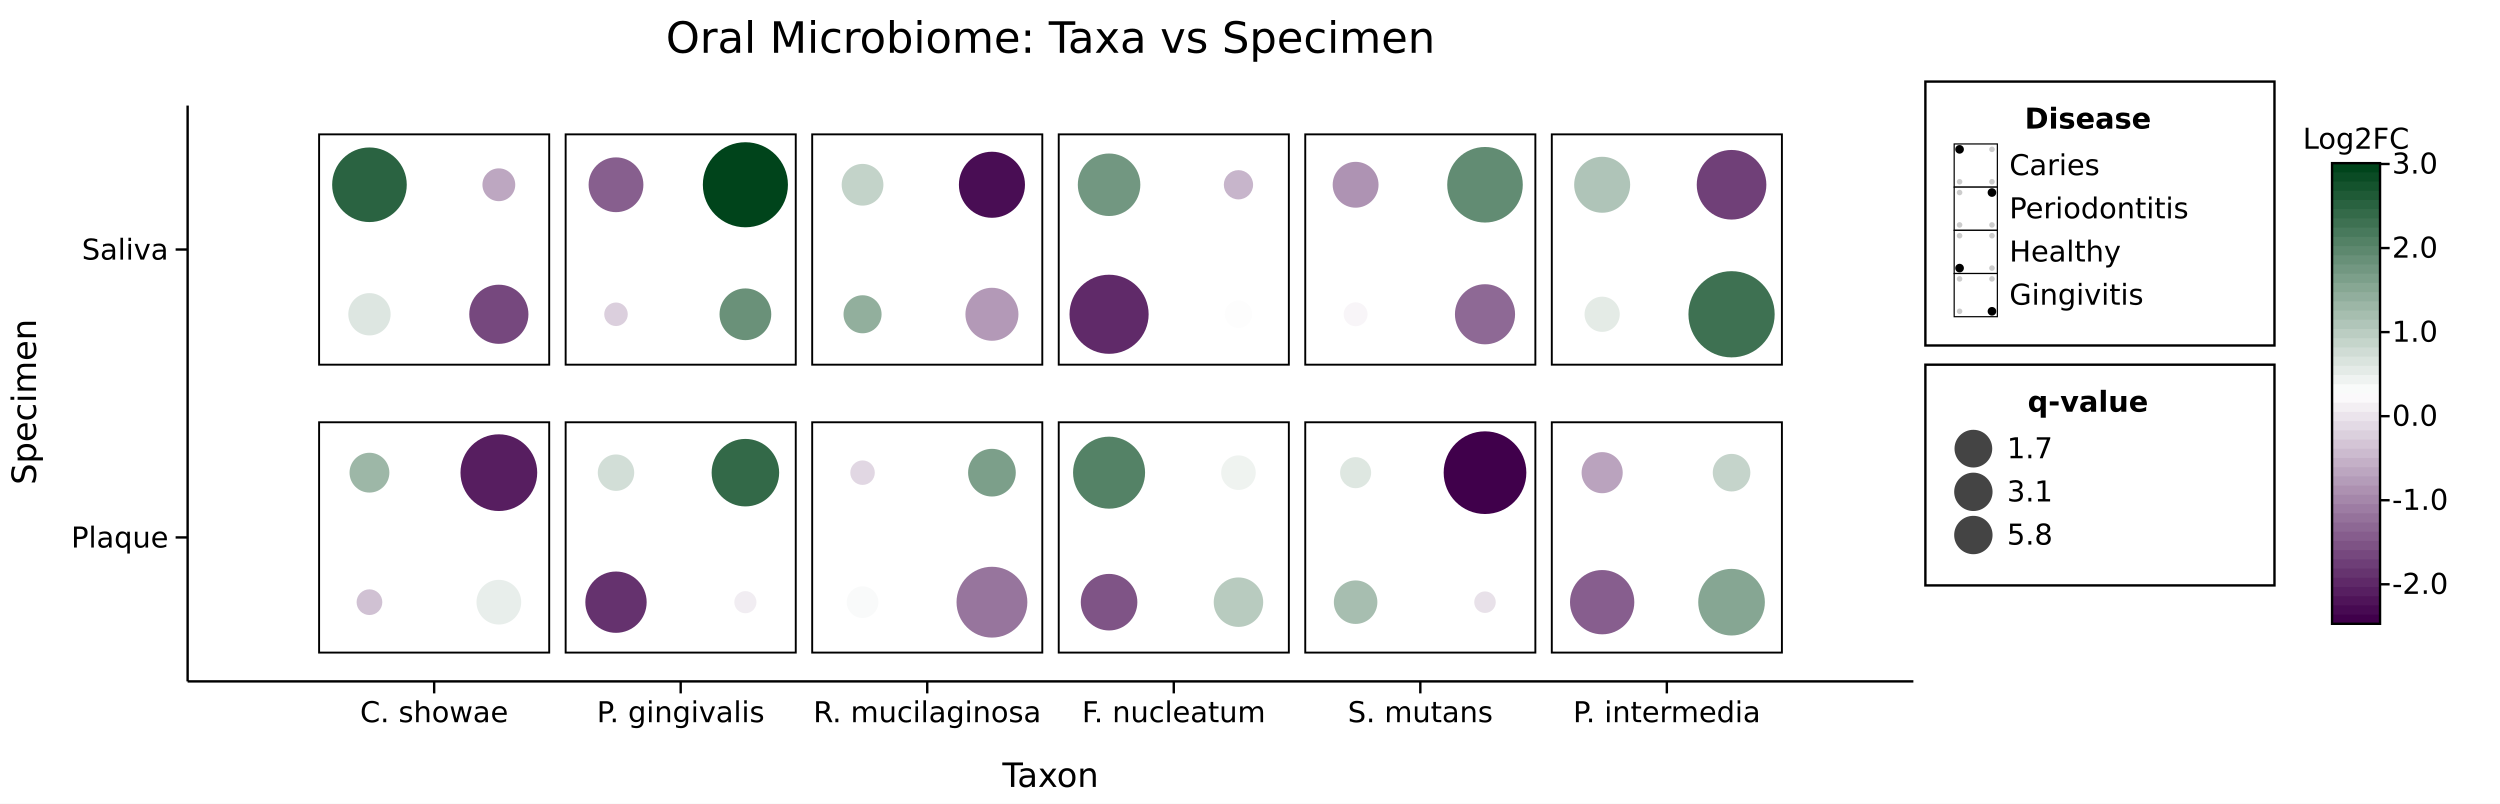
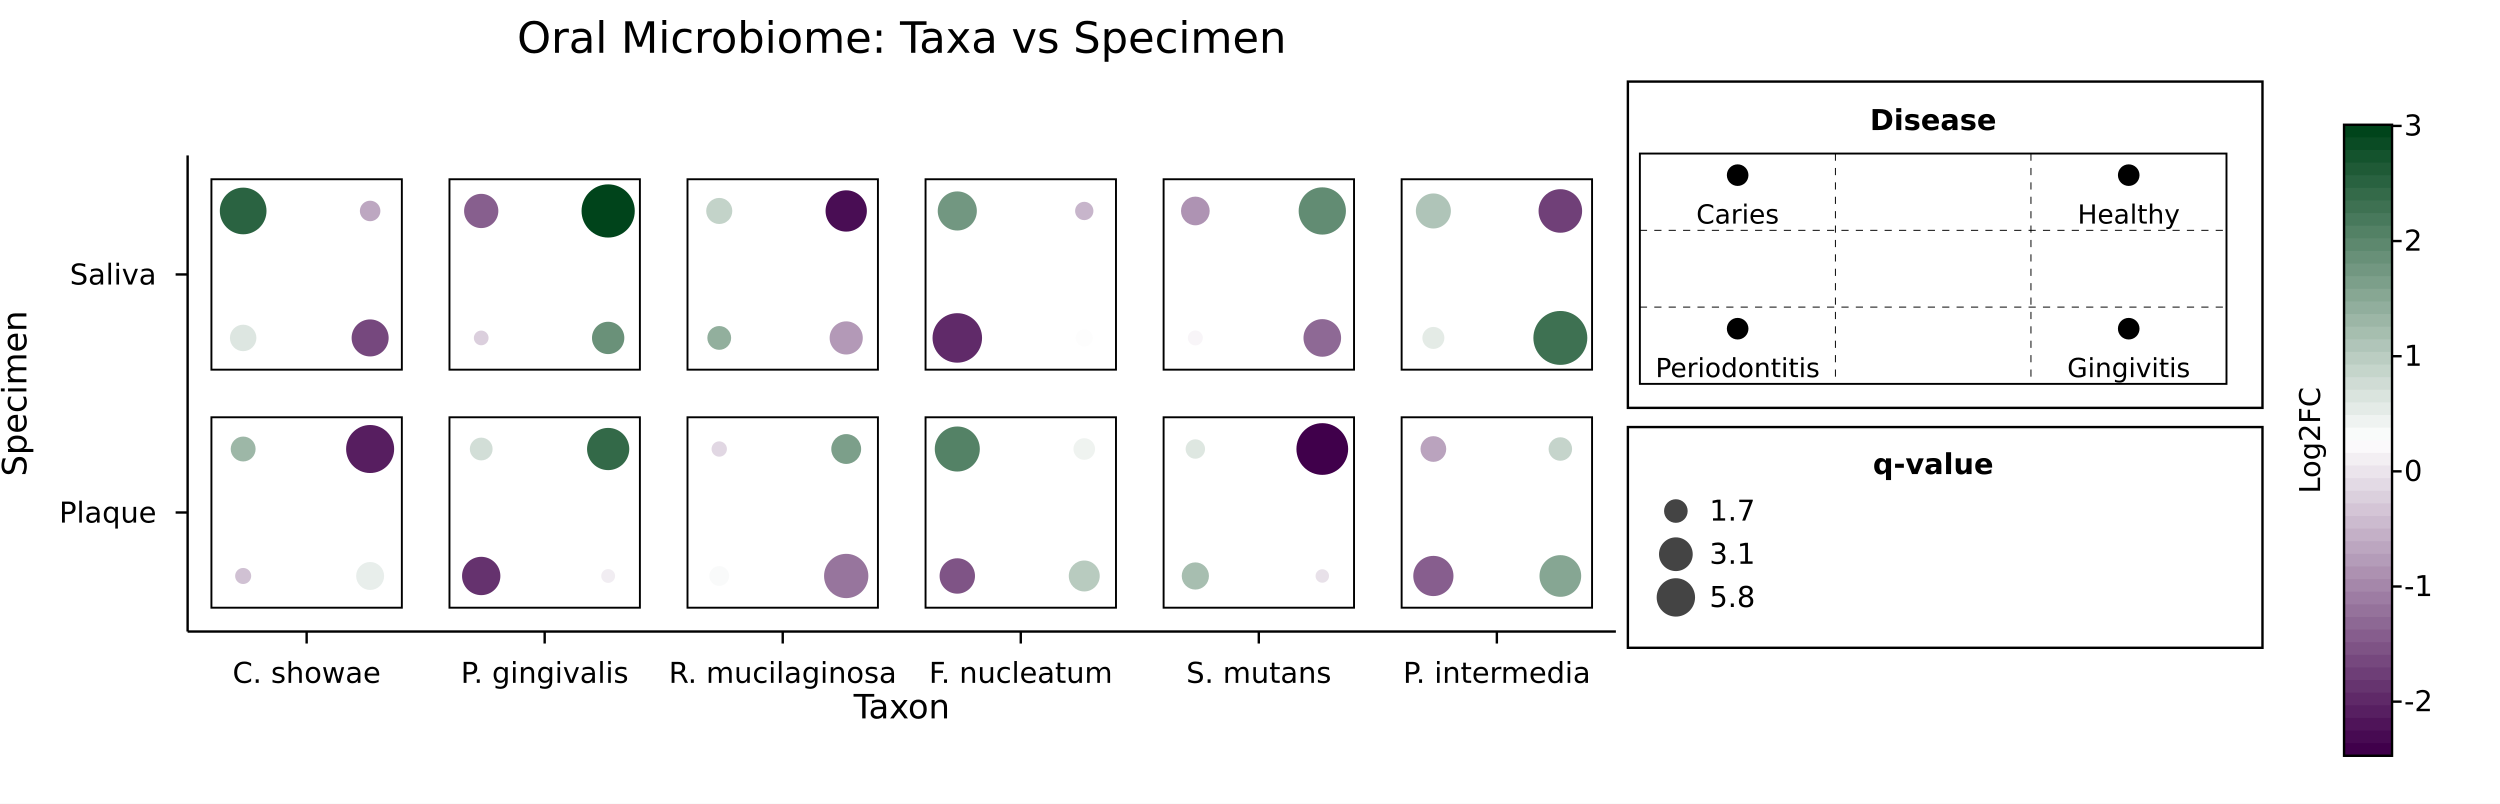
<svg xmlns="http://www.w3.org/2000/svg" width="1042" height="335" font-family="DejaVu Sans, Liberation Sans, Arial, sans-serif" fill="black">
  <rect width="100%" height="100%" fill="white" />
-   <line x1="78.2" y1="284" x2="797.5" y2="284" stroke="#000000" stroke-width="1" />
-   <line x1="78.2" y1="44" x2="78.2" y2="284" stroke="#000000" stroke-width="1" />
-   <text x="70.2" y="228.2" font-size="12" text-anchor="end">Plaque</text>
-   <line x1="73.2" y1="224" x2="78.2" y2="224" stroke="#000000" stroke-width="1" />
-   <text x="70.2" y="108.2" font-size="12" text-anchor="end">Saliva</text>
-   <line x1="73.2" y1="104" x2="78.2" y2="104" stroke="#000000" stroke-width="1" />
-   <text x="180.96" y="301" font-size="12" text-anchor="middle">C. showae</text>
-   <line x1="180.96" y1="284" x2="180.96" y2="289" stroke="#000000" stroke-width="1" />
-   <text x="283.71" y="301" font-size="12" text-anchor="middle">P. gingivalis</text>
-   <line x1="283.71" y1="284" x2="283.71" y2="289" stroke="#000000" stroke-width="1" />
-   <text x="386.47" y="301" font-size="12" text-anchor="middle">R. mucilaginosa</text>
-   <line x1="386.47" y1="284" x2="386.47" y2="289" stroke="#000000" stroke-width="1" />
-   <text x="489.23" y="301" font-size="12" text-anchor="middle">F. nucleatum</text>
-   <line x1="489.23" y1="284" x2="489.23" y2="289" stroke="#000000" stroke-width="1" />
-   <text x="591.99" y="301" font-size="12" text-anchor="middle">S. mutans</text>
-   <line x1="591.99" y1="284" x2="591.99" y2="289" stroke="#000000" stroke-width="1" />
-   <text x="694.74" y="301" font-size="12" text-anchor="middle">P. intermedia</text>
-   <line x1="694.74" y1="284" x2="694.74" y2="289" stroke="#000000" stroke-width="1" />
-   <text x="437.85" y="328" font-size="14" text-anchor="middle">Taxon</text>
-   <text x="15" y="167.5" font-size="14" text-anchor="middle" transform="rotate(-90,15,167.5)">Specimen</text>
-   <text x="437.85" y="22" font-size="18" text-anchor="middle">Oral Microbiome: Taxa vs Specimen</text>
-   <rect x="338.52" y="176" width="95.91" height="96" fill="#ffffff" stroke="#000000" stroke-width="0.8" />
-   <circle cx="359.51" cy="197.01" r="5.11" fill="#e1d7e3" />
-   <circle cx="413.44" cy="197.01" r="9.94" fill="#7c9f8a" />
-   <circle cx="359.51" cy="250.99" r="6.6" fill="#f9fafa" />
-   <circle cx="413.44" cy="250.99" r="14.76" fill="#97759d" />
-   <rect x="646.79" y="56" width="95.91" height="96" fill="#ffffff" stroke="#000000" stroke-width="0.8" />
-   <circle cx="667.78" cy="77.01" r="11.67" fill="#afc4b8" />
-   <circle cx="721.71" cy="77.01" r="14.51" fill="#704078" />
-   <circle cx="667.78" cy="130.99" r="7.34" fill="#e4ebe6" />
-   <circle cx="721.71" cy="130.99" r="17.97" fill="#3e7152" />
-   <rect x="235.76" y="56" width="95.91" height="96" fill="#ffffff" stroke="#000000" stroke-width="0.8" />
-   <circle cx="256.75" cy="77.01" r="11.42" fill="#875f8e" />
-   <circle cx="310.68" cy="77.01" r="17.73" fill="#00441b" />
-   <circle cx="256.75" cy="130.99" r="4.91" fill="#dbcfdd" />
-   <circle cx="310.68" cy="130.99" r="10.78" fill="#6a9179" />
-   <rect x="235.76" y="176" width="95.91" height="96" fill="#ffffff" stroke="#000000" stroke-width="0.8" />
-   <circle cx="256.75" cy="197.01" r="7.59" fill="#d2ded7" />
-   <circle cx="310.68" cy="197.01" r="14.07" fill="#336948" />
-   <circle cx="256.75" cy="250.99" r="12.78" fill="#65326e" />
-   <circle cx="310.68" cy="250.99" r="4.62" fill="#f1edf2" />
-   <rect x="544.03" y="176" width="95.91" height="96" fill="#ffffff" stroke="#000000" stroke-width="0.8" />
-   <circle cx="565.02" cy="197.01" r="6.47" fill="#dee7e1" />
-   <circle cx="618.95" cy="197.01" r="17.23" fill="#40004b" />
-   <circle cx="565.02" cy="250.99" r="9.07" fill="#a7beb0" />
-   <circle cx="618.95" cy="250.99" r="4.49" fill="#e8e1e9" />
-   <rect x="646.79" y="176" width="95.91" height="96" fill="#ffffff" stroke="#000000" stroke-width="0.8" />
-   <circle cx="667.78" cy="197.01" r="8.57" fill="#baa3be" />
-   <circle cx="721.71" cy="197.01" r="7.83" fill="#c5d4cb" />
-   <circle cx="667.78" cy="250.99" r="13.4" fill="#875e8e" />
-   <circle cx="721.71" cy="250.99" r="13.89" fill="#86a693" />
-   <rect x="544.03" y="56" width="95.91" height="96" fill="#ffffff" stroke="#000000" stroke-width="0.8" />
-   <circle cx="565.02" cy="77.01" r="9.56" fill="#ae93b3" />
-   <circle cx="618.95" cy="77.01" r="15.75" fill="#628c73" />
-   <circle cx="565.02" cy="130.99" r="4.99" fill="#f8f5f8" />
-   <circle cx="618.95" cy="130.99" r="12.53" fill="#8e6995" />
-   <rect x="133" y="56" width="95.91" height="96" fill="#ffffff" stroke="#000000" stroke-width="0.8" />
-   <circle cx="153.99" cy="77.01" r="15.55" fill="#2a6341" />
-   <circle cx="207.92" cy="77.01" r="6.84" fill="#bda7c1" />
-   <circle cx="153.99" cy="130.99" r="8.82" fill="#dde6e1" />
-   <circle cx="207.92" cy="130.99" r="12.33" fill="#76487e" />
-   <rect x="133" y="176" width="95.91" height="96" fill="#ffffff" stroke="#000000" stroke-width="0.8" />
-   <circle cx="153.99" cy="197.01" r="8.3" fill="#9db7a7" />
-   <circle cx="207.92" cy="197.01" r="15.99" fill="#571e60" />
-   <circle cx="153.99" cy="250.99" r="5.36" fill="#d0c1d3" />
-   <circle cx="207.92" cy="250.99" r="9.32" fill="#e8eeeb" />
-   <rect x="338.52" y="56" width="95.91" height="96" fill="#ffffff" stroke="#000000" stroke-width="0.8" />
-   <circle cx="359.51" cy="77.01" r="8.7" fill="#c3d3c9" />
-   <circle cx="413.44" cy="77.01" r="13.77" fill="#490d54" />
-   <circle cx="359.51" cy="130.99" r="7.93" fill="#92af9d" />
-   <circle cx="413.44" cy="130.99" r="11.05" fill="#b399b7" />
-   <rect x="441.28" y="176" width="95.91" height="96" fill="#ffffff" stroke="#000000" stroke-width="0.8" />
-   <circle cx="462.26" cy="197.01" r="15.01" fill="#548266" />
-   <circle cx="516.19" cy="197.01" r="7.21" fill="#eff3f0" />
-   <circle cx="462.26" cy="250.99" r="11.79" fill="#7f5486" />
-   <circle cx="516.19" cy="250.99" r="10.31" fill="#b8cbbf" />
-   <rect x="441.28" y="56" width="95.91" height="96" fill="#ffffff" stroke="#000000" stroke-width="0.8" />
-   <circle cx="462.26" cy="77.01" r="13.03" fill="#729781" />
-   <circle cx="516.19" cy="77.01" r="6.1" fill="#c7b5cb" />
-   <circle cx="462.26" cy="130.99" r="16.49" fill="#602a69" />
-   <circle cx="516.19" cy="130.99" r="5.73" fill="#fdfdfd" />
-   <rect x="802.5" y="34" width="145.5" height="110" fill="#ffffff" />
-   <rect x="802.5" y="34" width="145.5" height="110" fill="none" stroke="#000000" stroke-width="1" />
-   <text x="870.25" y="53.6" font-size="12" text-anchor="middle" font-weight="bold">Disease</text>
-   <rect x="814.5" y="60" width="18" height="18" fill="#ffffff" stroke="#000000" stroke-width="0.5" />
-   <circle cx="816.75" cy="62.25" r="1.8" fill="#000000" />
-   <circle cx="830.25" cy="62.25" r="1.17" fill="#cccccc" />
-   <circle cx="816.75" cy="75.75" r="1.17" fill="#cccccc" />
-   <circle cx="830.25" cy="75.75" r="1.17" fill="#cccccc" />
-   <text x="837.5" y="73" font-size="12" text-anchor="start">Caries</text>
-   <rect x="814.5" y="78" width="18" height="18" fill="#ffffff" stroke="#000000" stroke-width="0.5" />
-   <circle cx="816.75" cy="80.25" r="1.17" fill="#cccccc" />
-   <circle cx="830.25" cy="80.25" r="1.8" fill="#000000" />
-   <circle cx="816.75" cy="93.75" r="1.17" fill="#cccccc" />
-   <circle cx="830.25" cy="93.75" r="1.17" fill="#cccccc" />
-   <text x="837.5" y="91" font-size="12" text-anchor="start">Periodontitis</text>
-   <rect x="814.5" y="96" width="18" height="18" fill="#ffffff" stroke="#000000" stroke-width="0.5" />
-   <circle cx="816.75" cy="98.25" r="1.17" fill="#cccccc" />
-   <circle cx="830.25" cy="98.25" r="1.17" fill="#cccccc" />
-   <circle cx="816.75" cy="111.75" r="1.8" fill="#000000" />
-   <circle cx="830.25" cy="111.75" r="1.17" fill="#cccccc" />
-   <text x="837.5" y="109" font-size="12" text-anchor="start">Healthy</text>
-   <rect x="814.5" y="114" width="18" height="18" fill="#ffffff" stroke="#000000" stroke-width="0.5" />
-   <circle cx="816.75" cy="116.25" r="1.17" fill="#cccccc" />
-   <circle cx="830.25" cy="116.25" r="1.17" fill="#cccccc" />
-   <circle cx="816.75" cy="129.75" r="1.17" fill="#cccccc" />
-   <circle cx="830.25" cy="129.75" r="1.8" fill="#000000" />
-   <text x="837.5" y="127" font-size="12" text-anchor="start">Gingivitis</text>
-   <rect x="802.5" y="152" width="145.5" height="92" fill="#ffffff" />
-   <rect x="802.5" y="152" width="145.5" height="92" fill="none" stroke="#000000" stroke-width="1" />
-   <text x="870.25" y="171.6" font-size="12" text-anchor="middle" font-weight="bold">q-value</text>
-   <circle cx="822.5" cy="187" r="7.86" fill="#444444" />
-   <text x="836.5" y="191" font-size="12" text-anchor="start">1.7</text>
-   <circle cx="822.5" cy="205" r="8" fill="#444444" />
-   <text x="836.5" y="209" font-size="12" text-anchor="start">3.1</text>
-   <circle cx="822.5" cy="223" r="8" fill="#444444" />
-   <text x="836.5" y="227" font-size="12" text-anchor="start">5.8</text>
-   <rect x="972" y="68" width="20" height="4.34" fill="#00441b" />
-   <rect x="972" y="71.84" width="20" height="4.34" fill="#0a4b24" />
-   <rect x="972" y="75.68" width="20" height="4.34" fill="#14532d" />
-   <rect x="972" y="79.52" width="20" height="4.34" fill="#1f5a36" />
-   <rect x="972" y="83.36" width="20" height="4.34" fill="#296240" />
-   <rect x="972" y="87.2" width="20" height="4.34" fill="#346a49" />
-   <rect x="972" y="91.04" width="20" height="4.34" fill="#3e7152" />
-   <rect x="972" y="94.88" width="20" height="4.34" fill="#48795c" />
-   <rect x="972" y="98.72" width="20" height="4.34" fill="#538165" />
-   <rect x="972" y="102.56" width="20" height="4.34" fill="#5d886e" />
-   <rect x="972" y="106.4" width="20" height="4.34" fill="#689078" />
-   <rect x="972" y="110.24" width="20" height="4.34" fill="#729781" />
-   <rect x="972" y="114.08" width="20" height="4.34" fill="#7c9f8a" />
-   <rect x="972" y="117.92" width="20" height="4.34" fill="#87a793" />
-   <rect x="972" y="121.76" width="20" height="4.34" fill="#91ae9d" />
-   <rect x="972" y="125.6" width="20" height="4.34" fill="#9cb6a6" />
-   <rect x="972" y="129.44" width="20" height="4.34" fill="#a6beaf" />
-   <rect x="972" y="133.28" width="20" height="4.34" fill="#b0c5b9" />
-   <rect x="972" y="137.12" width="20" height="4.34" fill="#bbcdc2" />
-   <rect x="972" y="140.96" width="20" height="4.34" fill="#c5d5cb" />
-   <rect x="972" y="144.8" width="20" height="4.34" fill="#d0dcd5" />
-   <rect x="972" y="148.64" width="20" height="4.34" fill="#dae4de" />
-   <rect x="972" y="152.48" width="20" height="4.34" fill="#e4ebe7" />
-   <rect x="972" y="156.32" width="20" height="4.34" fill="#eff3f1" />
-   <rect x="972" y="160.16" width="20" height="4.34" fill="#f9fbfa" />
-   <rect x="972" y="164" width="20" height="4.34" fill="#fbf9fb" />
-   <rect x="972" y="167.84" width="20" height="4.34" fill="#f3eff3" />
-   <rect x="972" y="171.68" width="20" height="4.34" fill="#ebe4ec" />
-   <rect x="972" y="175.52" width="20" height="4.34" fill="#e3dae5" />
-   <rect x="972" y="179.36" width="20" height="4.34" fill="#dbd0dd" />
-   <rect x="972" y="183.2" width="20" height="4.34" fill="#d4c5d6" />
-   <rect x="972" y="187.04" width="20" height="4.34" fill="#ccbbcf" />
-   <rect x="972" y="190.88" width="20" height="4.34" fill="#c4b0c7" />
-   <rect x="972" y="194.72" width="20" height="4.34" fill="#bca6c0" />
-   <rect x="972" y="198.56" width="20" height="4.34" fill="#b49cb9" />
-   <rect x="972" y="202.4" width="20" height="4.34" fill="#ad91b1" />
-   <rect x="972" y="206.24" width="20" height="4.34" fill="#a587aa" />
-   <rect x="972" y="210.08" width="20" height="4.34" fill="#9d7ca3" />
-   <rect x="972" y="213.92" width="20" height="4.34" fill="#95729b" />
-   <rect x="972" y="217.76" width="20" height="4.34" fill="#8d6894" />
-   <rect x="972" y="221.6" width="20" height="4.34" fill="#865d8d" />
-   <rect x="972" y="225.44" width="20" height="4.34" fill="#7e5385" />
-   <rect x="972" y="229.28" width="20" height="4.34" fill="#76487e" />
-   <rect x="972" y="233.12" width="20" height="4.34" fill="#6e3e77" />
-   <rect x="972" y="236.96" width="20" height="4.34" fill="#66346f" />
-   <rect x="972" y="240.8" width="20" height="4.34" fill="#5f2968" />
-   <rect x="972" y="244.64" width="20" height="4.34" fill="#571f61" />
-   <rect x="972" y="248.48" width="20" height="4.34" fill="#4f1459" />
-   <rect x="972" y="252.32" width="20" height="4.34" fill="#470a52" />
-   <rect x="972" y="256.16" width="20" height="4.34" fill="#40004b" />
-   <rect x="972" y="68" width="20" height="192" fill="none" stroke="#000000" stroke-width="1" />
-   <line x1="992" y1="243.53" x2="996" y2="243.53" stroke="#000000" stroke-width="1" />
-   <text x="997" y="247.53" font-size="12" text-anchor="start">-2.0</text>
-   <line x1="992" y1="208.5" x2="996" y2="208.5" stroke="#000000" stroke-width="1" />
-   <text x="997" y="212.5" font-size="12" text-anchor="start">-1.0</text>
-   <line x1="992" y1="173.46" x2="996" y2="173.46" stroke="#000000" stroke-width="1" />
-   <text x="997" y="177.46" font-size="12" text-anchor="start">0.0</text>
-   <line x1="992" y1="138.42" x2="996" y2="138.42" stroke="#000000" stroke-width="1" />
-   <text x="997" y="142.42" font-size="12" text-anchor="start">1.0</text>
-   <line x1="992" y1="103.39" x2="996" y2="103.39" stroke="#000000" stroke-width="1" />
-   <text x="997" y="107.39" font-size="12" text-anchor="start">2.0</text>
-   <line x1="992" y1="68.35" x2="996" y2="68.35" stroke="#000000" stroke-width="1" />
-   <text x="997" y="72.35" font-size="12" text-anchor="start">3.0</text>
-   <text x="982" y="62" font-size="12" text-anchor="middle">Log2FC</text>
+   <text x="375.85" y="299.42" font-size="14" text-anchor="middle">Taxon</text>
+   <text x="11" y="164" font-size="14" text-anchor="middle" transform="rotate(-90,11,164)">Specimen</text>
+   <text x="375.85" y="22" font-size="18" text-anchor="middle">Oral Microbiome: Taxa vs Specimen</text>
+   <line x1="78.2" y1="263.22" x2="673.5" y2="263.22" stroke="#000000" stroke-width="1" />
+   <line x1="78.2" y1="64.78" x2="78.2" y2="263.22" stroke="#000000" stroke-width="1" />
+   <line x1="127.81" y1="263.22" x2="127.81" y2="268.22" stroke="#000000" stroke-width="1" />
+   <text x="127.81" y="284.62" font-size="12" text-anchor="middle">C. showae</text>
+   <line x1="227.02" y1="263.22" x2="227.02" y2="268.22" stroke="#000000" stroke-width="1" />
+   <text x="227.02" y="284.62" font-size="12" text-anchor="middle">P. gingivalis</text>
+   <line x1="326.24" y1="263.22" x2="326.24" y2="268.22" stroke="#000000" stroke-width="1" />
+   <text x="326.24" y="284.62" font-size="12" text-anchor="middle">R. mucilaginosa</text>
+   <line x1="425.46" y1="263.22" x2="425.46" y2="268.22" stroke="#000000" stroke-width="1" />
+   <text x="425.46" y="284.62" font-size="12" text-anchor="middle">F. nucleatum</text>
+   <line x1="524.67" y1="263.22" x2="524.67" y2="268.22" stroke="#000000" stroke-width="1" />
+   <text x="524.67" y="284.62" font-size="12" text-anchor="middle">S. mutans</text>
+   <line x1="623.89" y1="263.22" x2="623.89" y2="268.22" stroke="#000000" stroke-width="1" />
+   <text x="623.89" y="284.62" font-size="12" text-anchor="middle">P. intermedia</text>
+   <line x1="73.2" y1="114.39" x2="78.2" y2="114.39" stroke="#000000" stroke-width="1" />
+   <text x="65.2" y="118.59" font-size="12" text-anchor="end">Saliva</text>
+   <line x1="73.2" y1="213.61" x2="78.2" y2="213.61" stroke="#000000" stroke-width="1" />
+   <text x="65.2" y="217.81" font-size="12" text-anchor="end">Plaque</text>
+   <rect x="385.77" y="173.92" width="79.37" height="79.37" fill="#ffffff" stroke="#000000" stroke-width="0.8" />
+   <circle cx="399" cy="187.15" r="9.39" fill="#548266" />
+   <circle cx="451.92" cy="187.15" r="4.51" fill="#eff3f0" />
+   <circle cx="399" cy="240.07" r="7.38" fill="#7f5486" />
+   <circle cx="451.92" cy="240.07" r="6.45" fill="#b8cbbf" />
+   <rect x="484.99" y="173.92" width="79.37" height="79.37" fill="#ffffff" stroke="#000000" stroke-width="0.8" />
+   <circle cx="498.22" cy="187.15" r="4.05" fill="#dee7e1" />
+   <circle cx="551.13" cy="187.15" r="10.78" fill="#40004b" />
+   <circle cx="498.22" cy="240.07" r="5.67" fill="#a7beb0" />
+   <circle cx="551.13" cy="240.07" r="2.81" fill="#e8e1e9" />
+   <rect x="484.99" y="74.71" width="79.37" height="79.37" fill="#ffffff" stroke="#000000" stroke-width="0.8" />
+   <circle cx="498.22" cy="87.93" r="5.98" fill="#ae93b3" />
+   <circle cx="551.13" cy="87.93" r="9.85" fill="#628c73" />
+   <circle cx="498.22" cy="140.85" r="3.12" fill="#f8f5f8" />
+   <circle cx="551.13" cy="140.85" r="7.84" fill="#8e6995" />
+   <rect x="88.12" y="173.92" width="79.37" height="79.37" fill="#ffffff" stroke="#000000" stroke-width="0.8" />
+   <circle cx="101.35" cy="187.15" r="5.19" fill="#9db7a7" />
+   <circle cx="154.27" cy="187.15" r="10.01" fill="#571e60" />
+   <circle cx="101.35" cy="240.07" r="3.35" fill="#d0c1d3" />
+   <circle cx="154.27" cy="240.07" r="5.83" fill="#e8eeeb" />
+   <rect x="385.77" y="74.71" width="79.37" height="79.37" fill="#ffffff" stroke="#000000" stroke-width="0.8" />
+   <circle cx="399" cy="87.93" r="8.15" fill="#729781" />
+   <circle cx="451.92" cy="87.93" r="3.82" fill="#c7b5cb" />
+   <circle cx="399" cy="140.85" r="10.32" fill="#602a69" />
+   <circle cx="451.92" cy="140.85" r="3.58" fill="#fdfdfd" />
+   <rect x="584.2" y="74.71" width="79.37" height="79.37" fill="#ffffff" stroke="#000000" stroke-width="0.8" />
+   <circle cx="597.43" cy="87.93" r="7.3" fill="#afc4b8" />
+   <circle cx="650.35" cy="87.93" r="9.08" fill="#704078" />
+   <circle cx="597.43" cy="140.85" r="4.59" fill="#e4ebe6" />
+   <circle cx="650.35" cy="140.85" r="11.24" fill="#3e7152" />
+   <rect x="286.55" y="74.71" width="79.37" height="79.37" fill="#ffffff" stroke="#000000" stroke-width="0.8" />
+   <circle cx="299.78" cy="87.93" r="5.44" fill="#c3d3c9" />
+   <circle cx="352.7" cy="87.93" r="8.61" fill="#490d54" />
+   <circle cx="299.78" cy="140.85" r="4.96" fill="#92af9d" />
+   <circle cx="352.7" cy="140.85" r="6.91" fill="#b399b7" />
+   <rect x="187.34" y="74.71" width="79.37" height="79.37" fill="#ffffff" stroke="#000000" stroke-width="0.8" />
+   <circle cx="200.57" cy="87.93" r="7.14" fill="#875f8e" />
+   <circle cx="253.48" cy="87.93" r="11.09" fill="#00441b" />
+   <circle cx="200.57" cy="140.85" r="3.07" fill="#dbcfdd" />
+   <circle cx="253.48" cy="140.85" r="6.74" fill="#6a9179" />
+   <rect x="286.55" y="173.92" width="79.37" height="79.37" fill="#ffffff" stroke="#000000" stroke-width="0.8" />
+   <circle cx="299.78" cy="187.15" r="3.2" fill="#e1d7e3" />
+   <circle cx="352.7" cy="187.15" r="6.22" fill="#7c9f8a" />
+   <circle cx="299.78" cy="240.07" r="4.13" fill="#f9fafa" />
+   <circle cx="352.7" cy="240.07" r="9.23" fill="#97759d" />
+   <rect x="584.2" y="173.92" width="79.37" height="79.37" fill="#ffffff" stroke="#000000" stroke-width="0.8" />
+   <circle cx="597.43" cy="187.15" r="5.36" fill="#baa3be" />
+   <circle cx="650.35" cy="187.15" r="4.9" fill="#c5d4cb" />
+   <circle cx="597.43" cy="240.07" r="8.38" fill="#875e8e" />
+   <circle cx="650.35" cy="240.07" r="8.69" fill="#86a693" />
+   <rect x="88.12" y="74.71" width="79.37" height="79.37" fill="#ffffff" stroke="#000000" stroke-width="0.8" />
+   <circle cx="101.35" cy="87.93" r="9.73" fill="#2a6341" />
+   <circle cx="154.27" cy="87.93" r="4.28" fill="#bda7c1" />
+   <circle cx="101.35" cy="140.85" r="5.52" fill="#dde6e1" />
+   <circle cx="154.27" cy="140.85" r="7.72" fill="#76487e" />
+   <rect x="187.34" y="173.92" width="79.37" height="79.37" fill="#ffffff" stroke="#000000" stroke-width="0.8" />
+   <circle cx="200.57" cy="187.15" r="4.75" fill="#d2ded7" />
+   <circle cx="253.48" cy="187.15" r="8.8" fill="#336948" />
+   <circle cx="200.57" cy="240.07" r="7.99" fill="#65326e" />
+   <circle cx="253.48" cy="240.07" r="2.89" fill="#f1edf2" />
+   <rect x="678.5" y="34" width="264.5" height="136" fill="#ffffff" />
+   <rect x="678.5" y="34" width="264.5" height="136" fill="none" stroke="#000000" stroke-width="1" />
+   <text x="805.75" y="54.2" font-size="12" text-anchor="middle" font-weight="bold">Disease</text>
+   <rect x="683.5" y="64" width="244.5" height="96" fill="#ffffff" stroke="#000000" stroke-width="0.8" />
+   <line x1="765" y1="64" x2="765" y2="160" stroke="#000000" stroke-width="0.4" stroke-dasharray="3,3" />
+   <line x1="683.5" y1="96" x2="928" y2="96" stroke="#000000" stroke-width="0.4" stroke-dasharray="3,3" />
+   <line x1="846.5" y1="64" x2="846.5" y2="160" stroke="#000000" stroke-width="0.4" stroke-dasharray="3,3" />
+   <line x1="683.5" y1="128" x2="928" y2="128" stroke="#000000" stroke-width="0.4" stroke-dasharray="3,3" />
+   <circle cx="724.25" cy="73" r="4.5" fill="#000000" />
+   <text x="724.25" y="93.2" font-size="11" text-anchor="middle">Caries</text>
+   <circle cx="724.25" cy="137" r="4.5" fill="#000000" />
+   <text x="724.25" y="157.2" font-size="11" text-anchor="middle">Periodontitis</text>
+   <circle cx="887.25" cy="73" r="4.5" fill="#000000" />
+   <text x="887.25" y="93.2" font-size="11" text-anchor="middle">Healthy</text>
+   <circle cx="887.25" cy="137" r="4.5" fill="#000000" />
+   <text x="887.25" y="157.2" font-size="11" text-anchor="middle">Gingivitis</text>
+   <rect x="678.5" y="178" width="264.5" height="92" fill="#ffffff" />
+   <rect x="678.5" y="178" width="264.5" height="92" fill="none" stroke="#000000" stroke-width="1" />
+   <text x="805.75" y="197.6" font-size="12" text-anchor="middle" font-weight="bold">q-value</text>
+   <circle cx="698.5" cy="213" r="4.92" fill="#444444" />
+   <text x="712.5" y="217" font-size="12" text-anchor="start">1.7</text>
+   <circle cx="698.5" cy="231" r="7.03" fill="#444444" />
+   <text x="712.5" y="235" font-size="12" text-anchor="start">3.1</text>
+   <circle cx="698.5" cy="249" r="8" fill="#444444" />
+   <text x="712.5" y="253" font-size="12" text-anchor="start">5.8</text>
+   <rect x="977" y="52" width="20" height="5.76" fill="#00441b" />
+   <rect x="977" y="57.26" width="20" height="5.76" fill="#0a4b24" />
+   <rect x="977" y="62.52" width="20" height="5.76" fill="#14532d" />
+   <rect x="977" y="67.78" width="20" height="5.76" fill="#1f5a36" />
+   <rect x="977" y="73.04" width="20" height="5.76" fill="#296240" />
+   <rect x="977" y="78.3" width="20" height="5.76" fill="#346a49" />
+   <rect x="977" y="83.56" width="20" height="5.76" fill="#3e7152" />
+   <rect x="977" y="88.82" width="20" height="5.76" fill="#48795c" />
+   <rect x="977" y="94.08" width="20" height="5.76" fill="#538165" />
+   <rect x="977" y="99.34" width="20" height="5.76" fill="#5d886e" />
+   <rect x="977" y="104.6" width="20" height="5.76" fill="#689078" />
+   <rect x="977" y="109.86" width="20" height="5.76" fill="#729781" />
+   <rect x="977" y="115.12" width="20" height="5.76" fill="#7c9f8a" />
+   <rect x="977" y="120.38" width="20" height="5.76" fill="#87a793" />
+   <rect x="977" y="125.64" width="20" height="5.76" fill="#91ae9d" />
+   <rect x="977" y="130.9" width="20" height="5.76" fill="#9cb6a6" />
+   <rect x="977" y="136.16" width="20" height="5.76" fill="#a6beaf" />
+   <rect x="977" y="141.42" width="20" height="5.76" fill="#b0c5b9" />
+   <rect x="977" y="146.68" width="20" height="5.76" fill="#bbcdc2" />
+   <rect x="977" y="151.94" width="20" height="5.76" fill="#c5d5cb" />
+   <rect x="977" y="157.2" width="20" height="5.76" fill="#d0dcd5" />
+   <rect x="977" y="162.46" width="20" height="5.76" fill="#dae4de" />
+   <rect x="977" y="167.72" width="20" height="5.76" fill="#e4ebe7" />
+   <rect x="977" y="172.98" width="20" height="5.76" fill="#eff3f1" />
+   <rect x="977" y="178.24" width="20" height="5.76" fill="#f9fbfa" />
+   <rect x="977" y="183.5" width="20" height="5.76" fill="#fbf9fb" />
+   <rect x="977" y="188.76" width="20" height="5.76" fill="#f3eff3" />
+   <rect x="977" y="194.02" width="20" height="5.76" fill="#ebe4ec" />
+   <rect x="977" y="199.28" width="20" height="5.76" fill="#e3dae5" />
+   <rect x="977" y="204.54" width="20" height="5.76" fill="#dbd0dd" />
+   <rect x="977" y="209.8" width="20" height="5.76" fill="#d4c5d6" />
+   <rect x="977" y="215.06" width="20" height="5.76" fill="#ccbbcf" />
+   <rect x="977" y="220.32" width="20" height="5.76" fill="#c4b0c7" />
+   <rect x="977" y="225.58" width="20" height="5.76" fill="#bca6c0" />
+   <rect x="977" y="230.84" width="20" height="5.76" fill="#b49cb9" />
+   <rect x="977" y="236.1" width="20" height="5.76" fill="#ad91b1" />
+   <rect x="977" y="241.36" width="20" height="5.76" fill="#a587aa" />
+   <rect x="977" y="246.62" width="20" height="5.76" fill="#9d7ca3" />
+   <rect x="977" y="251.88" width="20" height="5.76" fill="#95729b" />
+   <rect x="977" y="257.14" width="20" height="5.76" fill="#8d6894" />
+   <rect x="977" y="262.4" width="20" height="5.76" fill="#865d8d" />
+   <rect x="977" y="267.66" width="20" height="5.76" fill="#7e5385" />
+   <rect x="977" y="272.92" width="20" height="5.76" fill="#76487e" />
+   <rect x="977" y="278.18" width="20" height="5.76" fill="#6e3e77" />
+   <rect x="977" y="283.44" width="20" height="5.76" fill="#66346f" />
+   <rect x="977" y="288.7" width="20" height="5.76" fill="#5f2968" />
+   <rect x="977" y="293.96" width="20" height="5.76" fill="#571f61" />
+   <rect x="977" y="299.22" width="20" height="5.76" fill="#4f1459" />
+   <rect x="977" y="304.48" width="20" height="5.76" fill="#470a52" />
+   <rect x="977" y="309.74" width="20" height="5.76" fill="#40004b" />
+   <rect x="977" y="52" width="20" height="263" fill="none" stroke="#000000" stroke-width="1" />
+   <line x1="997" y1="292.44" x2="1001" y2="292.44" stroke="#000000" stroke-width="1" />
+   <text x="1002" y="296.44" font-size="12" text-anchor="start">-2</text>
+   <line x1="997" y1="244.45" x2="1001" y2="244.45" stroke="#000000" stroke-width="1" />
+   <text x="1002" y="248.45" font-size="12" text-anchor="start">-1</text>
+   <line x1="997" y1="196.46" x2="1001" y2="196.46" stroke="#000000" stroke-width="1" />
+   <text x="1002" y="200.46" font-size="12" text-anchor="start">0</text>
+   <line x1="997" y1="148.47" x2="1001" y2="148.47" stroke="#000000" stroke-width="1" />
+   <text x="1002" y="152.47" font-size="12" text-anchor="start">1</text>
+   <line x1="997" y1="100.47" x2="1001" y2="100.47" stroke="#000000" stroke-width="1" />
+   <text x="1002" y="104.47" font-size="12" text-anchor="start">2</text>
+   <line x1="997" y1="52.48" x2="1001" y2="52.48" stroke="#000000" stroke-width="1" />
+   <text x="1002" y="56.48" font-size="12" text-anchor="start">3</text>
+   <text x="967" y="183.5" font-size="12" text-anchor="middle" transform="rotate(-90,967,183.5)">Log2FC</text>
</svg>
